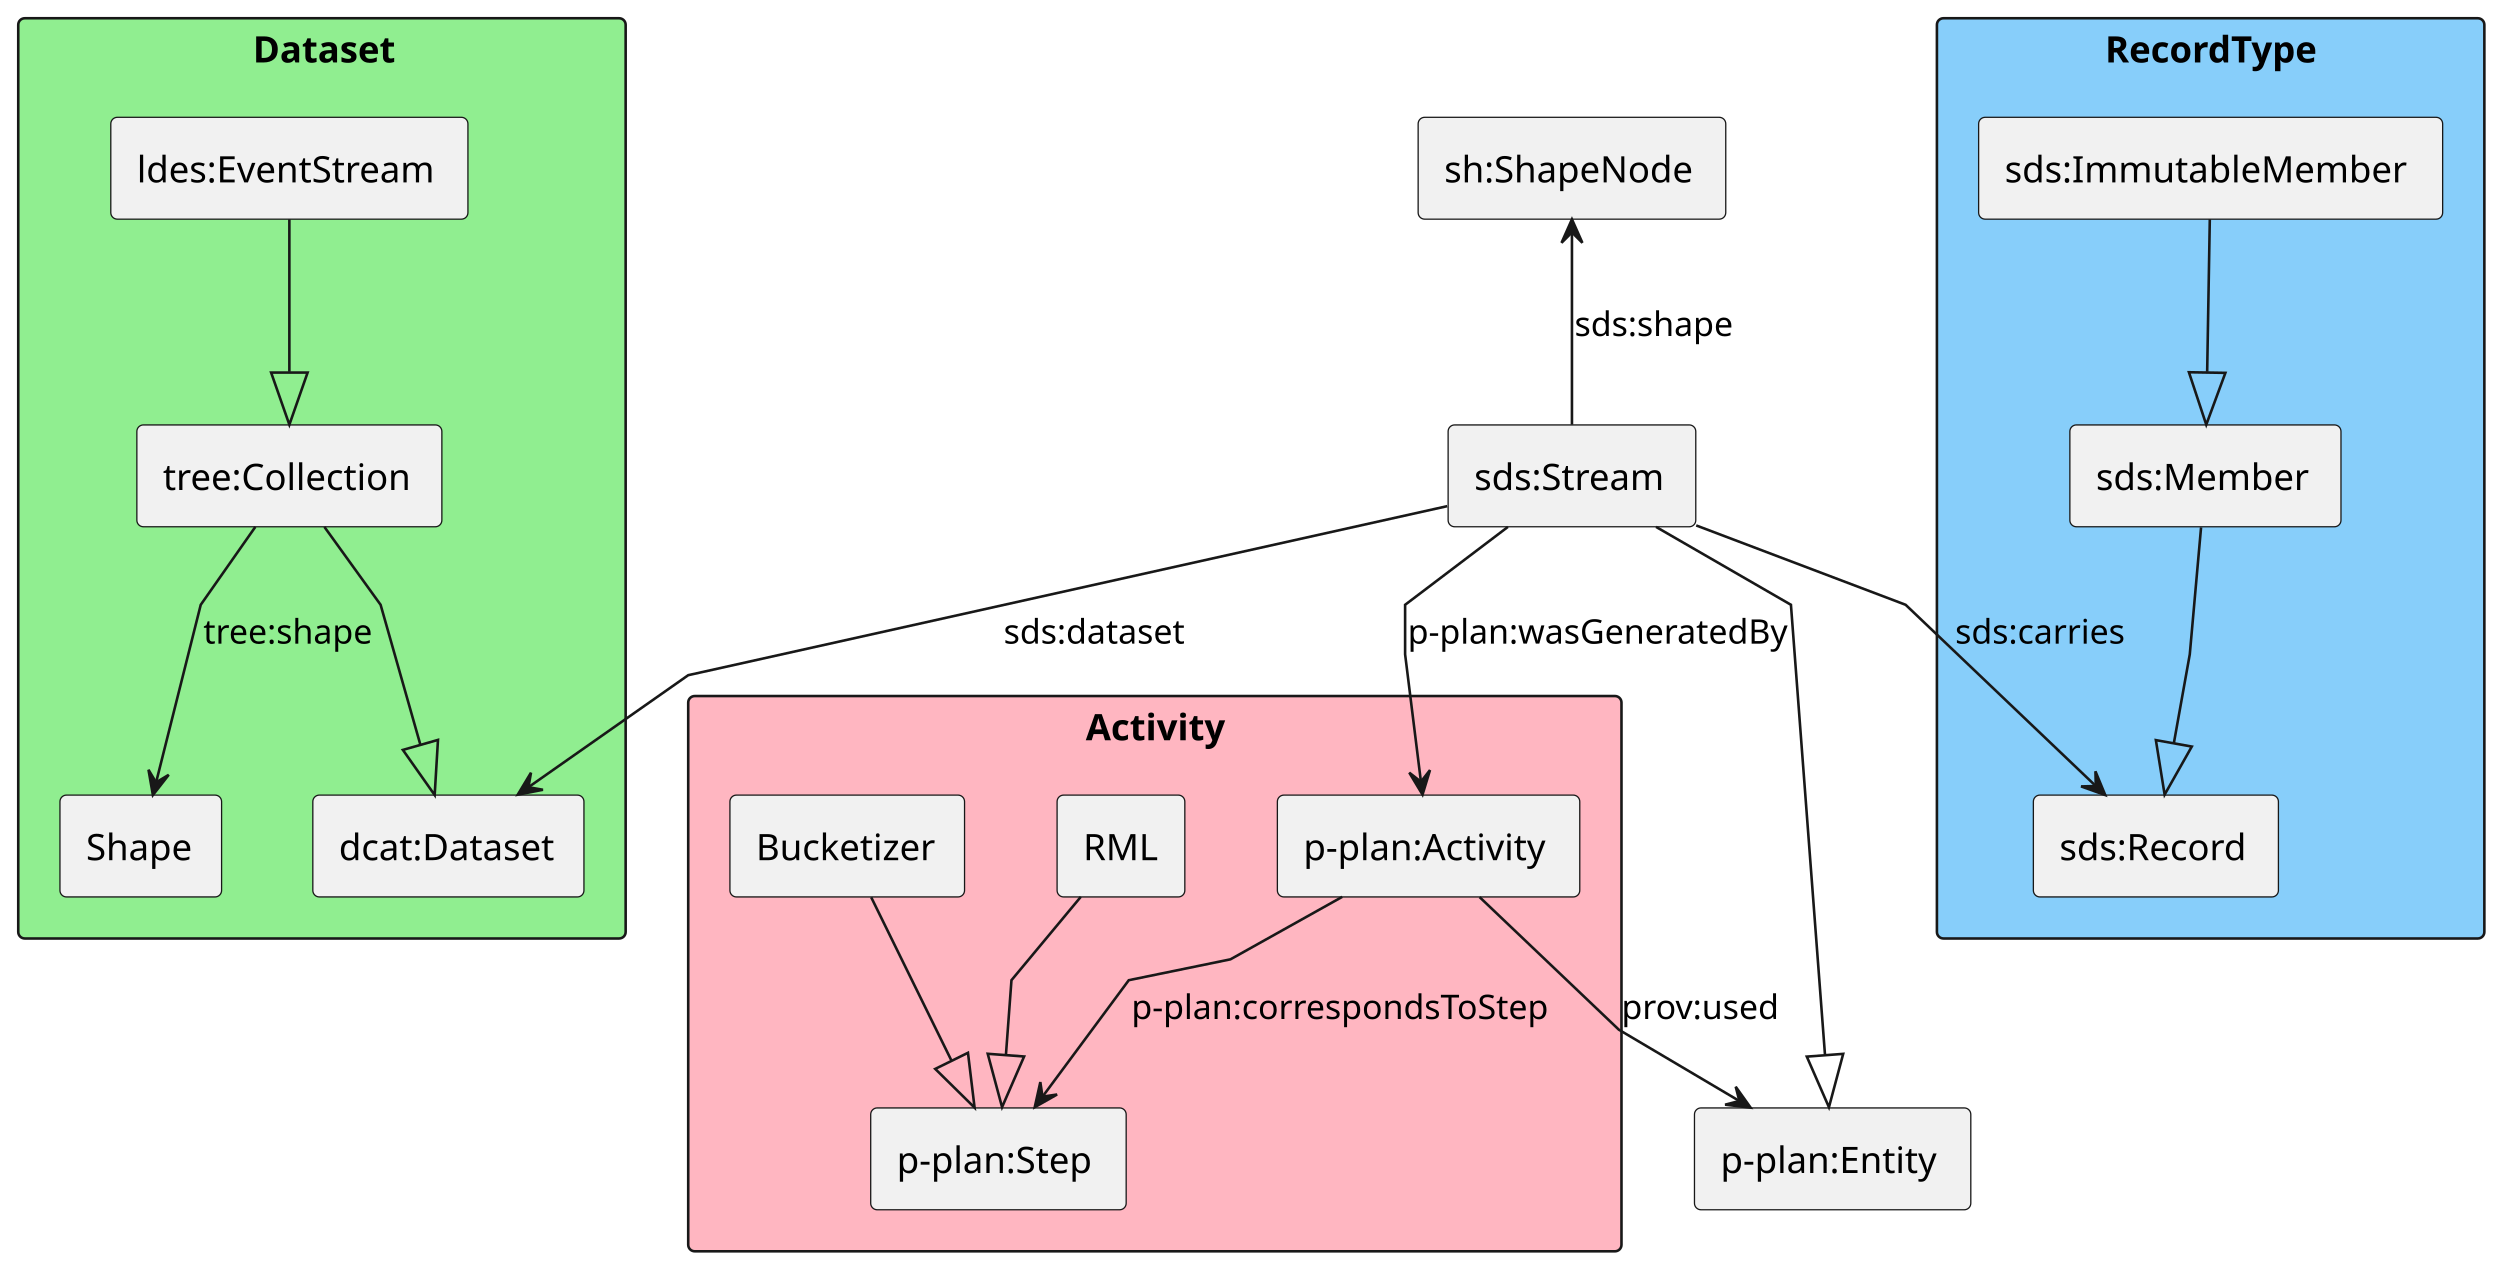
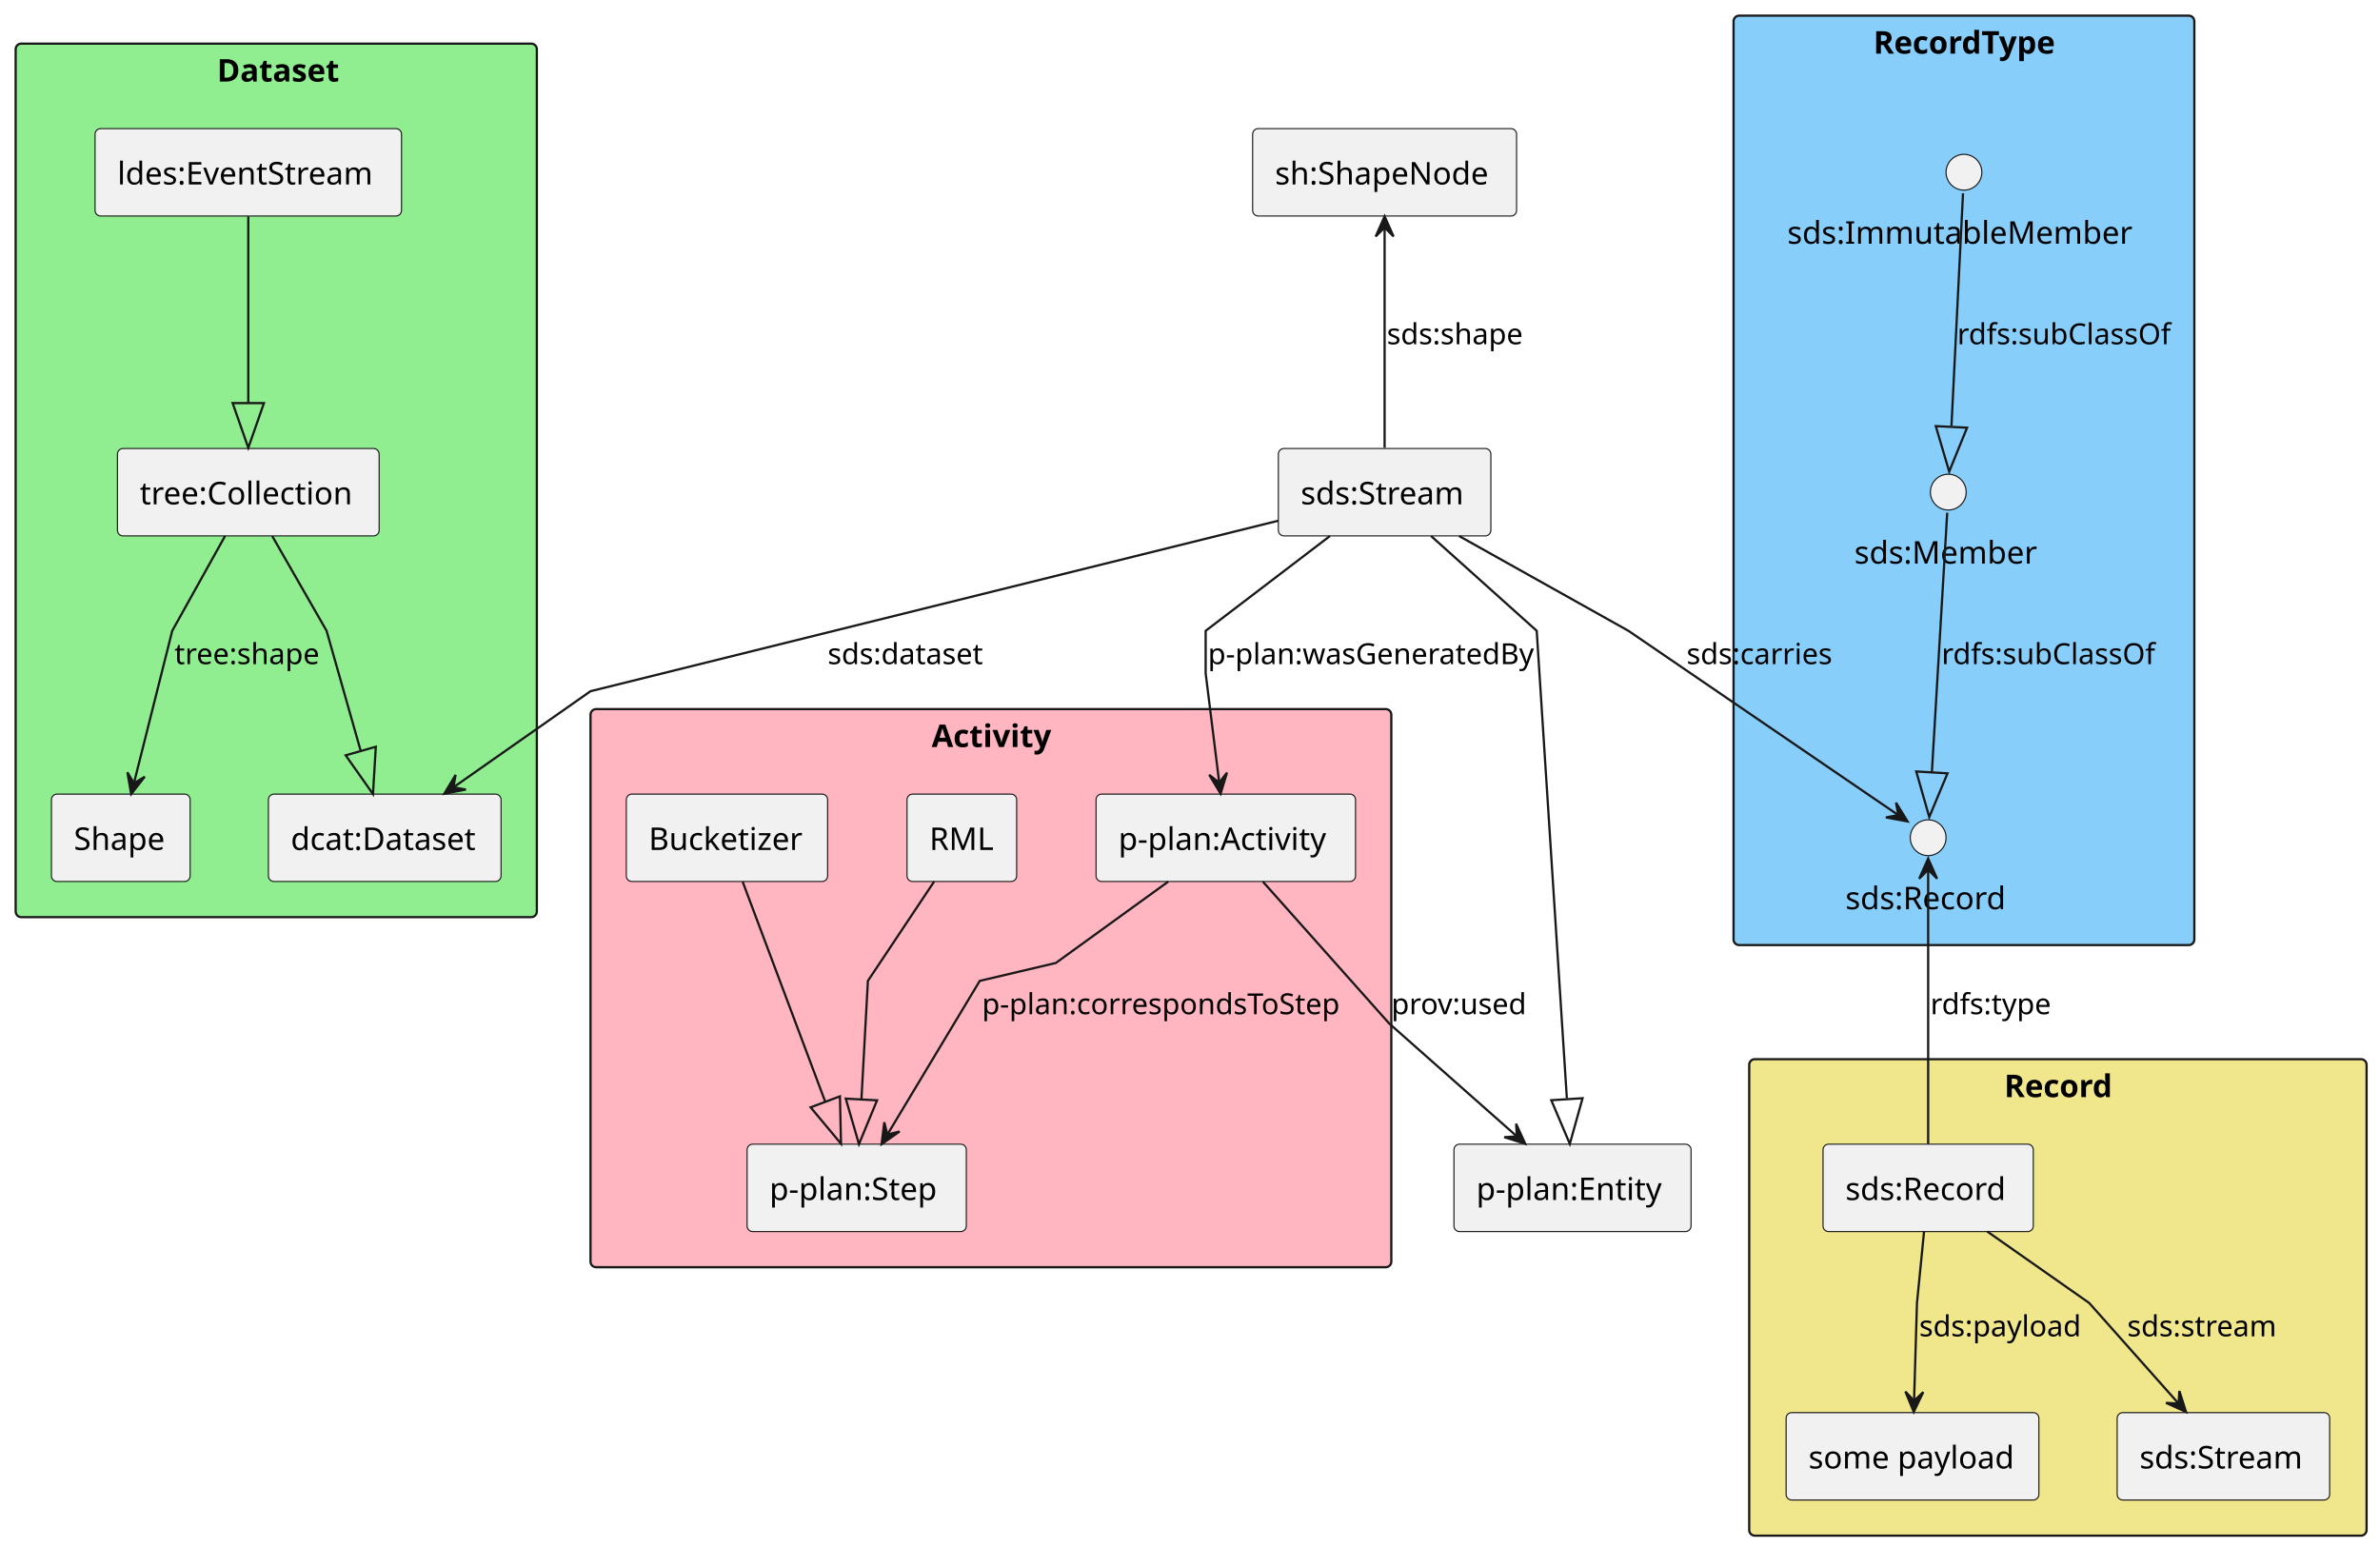
- <svg xmlns="http://www.w3.org/2000/svg" contentStyleType="text/css" height="486px" preserveAspectRatio="none" style="width:959px;height:486px;background:#FFFFFF;" version="1.1" viewBox="0 0 959 486" width="959px" zoomAndPan="magnify">
+ <svg xmlns="http://www.w3.org/2000/svg" contentStyleType="text/css" height="692px" preserveAspectRatio="none" style="width:1064px;height:692px;background:#00000000;" version="1.1" viewBox="0 0 1064 692" width="1064px" zoomAndPan="magnify">
  <defs />
  <g>
    <g id="cluster_Dataset">
-       <rect fill="#90EE90" height="353" rx="2.5" ry="2.5" style="stroke:#181818;stroke-width:1.0;" width="233" x="7" y="7" />
-       <text fill="#000000" font-family="sans-serif" font-size="14" font-weight="bold" lengthAdjust="spacing" textLength="53" x="97" y="23.966">Dataset</text>
+       <rect fill="#90EE90" height="390.5" rx="2.5" ry="2.5" style="stroke:#181818;stroke-width:1.0;" width="233" x="7" y="19.5" />
+       <text fill="#000000" font-family="sans-serif" font-size="14" font-weight="bold" lengthAdjust="spacing" textLength="53" x="97" y="36.466">Dataset</text>
    </g>
    <g id="cluster_Activity">
-       <rect fill="#FFB6C1" height="213" rx="2.5" ry="2.5" style="stroke:#181818;stroke-width:1.0;" width="358" x="264" y="267" />
-       <text fill="#000000" font-family="sans-serif" font-size="14" font-weight="bold" lengthAdjust="spacing" textLength="53" x="416.5" y="283.966">Activity</text>
+       <rect fill="#FFB6C1" height="249.5" rx="2.5" ry="2.5" style="stroke:#181818;stroke-width:1.0;" width="358" x="264" y="317" />
+       <text fill="#000000" font-family="sans-serif" font-size="14" font-weight="bold" lengthAdjust="spacing" textLength="53" x="416.5" y="333.966">Activity</text>
    </g>
    <g id="cluster_RecordType">
-       <rect fill="#87CEFA" height="353" rx="2.5" ry="2.5" style="stroke:#181818;stroke-width:1.0;" width="210" x="743" y="7" />
-       <text fill="#000000" font-family="sans-serif" font-size="14" font-weight="bold" lengthAdjust="spacing" textLength="81" x="807.5" y="23.966">RecordType</text>
+       <rect fill="#87CEFA" height="415.5" rx="2.5" ry="2.5" style="stroke:#181818;stroke-width:1.0;" width="206" x="775" y="7" />
+       <text fill="#000000" font-family="sans-serif" font-size="14" font-weight="bold" lengthAdjust="spacing" textLength="81" x="837.5" y="23.966">RecordType</text>
+     </g>
+     <g id="cluster_Record">
+       <rect fill="#F0E68C" height="213" rx="2.5" ry="2.5" style="stroke:#181818;stroke-width:1.0;" width="276" x="782" y="473.5" />
+       <text fill="#000000" font-family="sans-serif" font-size="14" font-weight="bold" lengthAdjust="spacing" textLength="48" x="896" y="490.466">Record</text>
    </g>
    <g id="elem_ldes">
-       <rect fill="#F1F1F1" height="39.068" rx="2.5" ry="2.5" style="stroke:#181818;stroke-width:0.5;" width="137" x="42.5" y="45" />
-       <text fill="#000000" font-family="sans-serif" font-size="14" lengthAdjust="spacing" textLength="117" x="52.5" y="69.966">ldes:EventStream</text>
+       <rect fill="#F1F1F1" height="39.068" rx="2.5" ry="2.5" style="stroke:#181818;stroke-width:0.5;" width="137" x="42.5" y="57.5" />
+       <text fill="#000000" font-family="sans-serif" font-size="14" lengthAdjust="spacing" textLength="117" x="52.5" y="82.466">ldes:EventStream</text>
    </g>
    <g id="elem_tree">
-       <rect fill="#F1F1F1" height="39.068" rx="2.5" ry="2.5" style="stroke:#181818;stroke-width:0.5;" width="117" x="52.5" y="163" />
-       <text fill="#000000" font-family="sans-serif" font-size="14" lengthAdjust="spacing" textLength="97" x="62.5" y="187.966">tree:Collection</text>
+       <rect fill="#F1F1F1" height="39.068" rx="2.5" ry="2.5" style="stroke:#181818;stroke-width:0.5;" width="117" x="52.5" y="200.5" />
+       <text fill="#000000" font-family="sans-serif" font-size="14" lengthAdjust="spacing" textLength="97" x="62.5" y="225.466">tree:Collection</text>
    </g>
    <g id="elem_sh">
-       <rect fill="#F1F1F1" height="39.068" rx="2.5" ry="2.5" style="stroke:#181818;stroke-width:0.5;" width="62" x="23" y="305" />
-       <text fill="#000000" font-family="sans-serif" font-size="14" lengthAdjust="spacing" textLength="42" x="33" y="329.966">Shape</text>
+       <rect fill="#F1F1F1" height="39.068" rx="2.5" ry="2.5" style="stroke:#181818;stroke-width:0.5;" width="62" x="23" y="355" />
+       <text fill="#000000" font-family="sans-serif" font-size="14" lengthAdjust="spacing" textLength="42" x="33" y="379.966">Shape</text>
    </g>
    <g id="elem_ds">
-       <rect fill="#F1F1F1" height="39.068" rx="2.5" ry="2.5" style="stroke:#181818;stroke-width:0.5;" width="104" x="120" y="305" />
-       <text fill="#000000" font-family="sans-serif" font-size="14" lengthAdjust="spacing" textLength="84" x="130" y="329.966">dcat:Dataset</text>
+       <rect fill="#F1F1F1" height="39.068" rx="2.5" ry="2.5" style="stroke:#181818;stroke-width:0.5;" width="104" x="120" y="355" />
+       <text fill="#000000" font-family="sans-serif" font-size="14" lengthAdjust="spacing" textLength="84" x="130" y="379.966">dcat:Dataset</text>
    </g>
    <g id="elem_act">
-       <rect fill="#F1F1F1" height="39.068" rx="2.5" ry="2.5" style="stroke:#181818;stroke-width:0.5;" width="116" x="490" y="305" />
-       <text fill="#000000" font-family="sans-serif" font-size="14" lengthAdjust="spacing" textLength="96" x="500" y="329.966">p-plan:Activity</text>
+       <rect fill="#F1F1F1" height="39.068" rx="2.5" ry="2.5" style="stroke:#181818;stroke-width:0.5;" width="116" x="490" y="355" />
+       <text fill="#000000" font-family="sans-serif" font-size="14" lengthAdjust="spacing" textLength="96" x="500" y="379.966">p-plan:Activity</text>
    </g>
    <g id="elem_RML">
-       <rect fill="#F1F1F1" height="39.068" rx="2.5" ry="2.5" style="stroke:#181818;stroke-width:0.5;" width="49" x="405.5" y="305" />
-       <text fill="#000000" font-family="sans-serif" font-size="14" lengthAdjust="spacing" textLength="29" x="415.5" y="329.966">RML</text>
+       <rect fill="#F1F1F1" height="39.068" rx="2.5" ry="2.5" style="stroke:#181818;stroke-width:0.5;" width="49" x="405.5" y="355" />
+       <text fill="#000000" font-family="sans-serif" font-size="14" lengthAdjust="spacing" textLength="29" x="415.5" y="379.966">RML</text>
    </g>
    <g id="elem_Bucketizer">
-       <rect fill="#F1F1F1" height="39.068" rx="2.5" ry="2.5" style="stroke:#181818;stroke-width:0.5;" width="90" x="280" y="305" />
-       <text fill="#000000" font-family="sans-serif" font-size="14" lengthAdjust="spacing" textLength="70" x="290" y="329.966">Bucketizer</text>
+       <rect fill="#F1F1F1" height="39.068" rx="2.5" ry="2.5" style="stroke:#181818;stroke-width:0.5;" width="90" x="280" y="355" />
+       <text fill="#000000" font-family="sans-serif" font-size="14" lengthAdjust="spacing" textLength="70" x="290" y="379.966">Bucketizer</text>
    </g>
    <g id="elem_step">
-       <rect fill="#F1F1F1" height="39.068" rx="2.5" ry="2.5" style="stroke:#181818;stroke-width:0.5;" width="98" x="334" y="425" />
-       <text fill="#000000" font-family="sans-serif" font-size="14" lengthAdjust="spacing" textLength="78" x="344" y="449.966">p-plan:Step</text>
+       <rect fill="#F1F1F1" height="39.068" rx="2.5" ry="2.5" style="stroke:#181818;stroke-width:0.5;" width="98" x="334" y="511.5" />
+       <text fill="#000000" font-family="sans-serif" font-size="14" lengthAdjust="spacing" textLength="78" x="344" y="536.466">p-plan:Step</text>
    </g>
    <g id="elem_imm">
-       <rect fill="#F1F1F1" height="39.068" rx="2.5" ry="2.5" style="stroke:#181818;stroke-width:0.5;" width="178" x="759" y="45" />
-       <text fill="#000000" font-family="sans-serif" font-size="14" lengthAdjust="spacing" textLength="158" x="769" y="69.966">sds:ImmutableMember</text>
+       <ellipse cx="878" cy="77" fill="#F1F1F1" rx="8" ry="8" style="stroke:#181818;stroke-width:0.5;" />
+       <text fill="#000000" font-family="sans-serif" font-size="14" lengthAdjust="spacing" textLength="158" x="799" y="108.966">sds:ImmutableMember</text>
    </g>
    <g id="elem_mem">
-       <rect fill="#F1F1F1" height="39.068" rx="2.5" ry="2.5" style="stroke:#181818;stroke-width:0.5;" width="104" x="794" y="163" />
-       <text fill="#000000" font-family="sans-serif" font-size="14" lengthAdjust="spacing" textLength="84" x="804" y="187.966">sds:Member</text>
+       <ellipse cx="871" cy="220" fill="#F1F1F1" rx="8" ry="8" style="stroke:#181818;stroke-width:0.5;" />
+       <text fill="#000000" font-family="sans-serif" font-size="14" lengthAdjust="spacing" textLength="84" x="829" y="251.966">sds:Member</text>
    </g>
    <g id="elem_rec">
-       <rect fill="#F1F1F1" height="39.068" rx="2.5" ry="2.5" style="stroke:#181818;stroke-width:0.5;" width="94" x="780" y="305" />
-       <text fill="#000000" font-family="sans-serif" font-size="14" lengthAdjust="spacing" textLength="74" x="790" y="329.966">sds:Record</text>
+       <ellipse cx="862" cy="374.5" fill="#F1F1F1" rx="8" ry="8" style="stroke:#181818;stroke-width:0.5;" />
+       <text fill="#000000" font-family="sans-serif" font-size="14" lengthAdjust="spacing" textLength="74" x="825" y="406.466">sds:Record</text>
+     </g>
+     <g id="elem_r">
+       <rect fill="#F1F1F1" height="39.068" rx="2.5" ry="2.5" style="stroke:#181818;stroke-width:0.5;" width="94" x="815" y="511.5" />
+       <text fill="#000000" font-family="sans-serif" font-size="14" lengthAdjust="spacing" textLength="74" x="825" y="536.466">sds:Record</text>
+     </g>
+     <g id="elem_payload">
+       <rect fill="#F1F1F1" height="39.068" rx="2.5" ry="2.5" style="stroke:#181818;stroke-width:0.5;" width="113" x="798.5" y="631.5" />
+       <text fill="#000000" font-family="sans-serif" font-size="14" lengthAdjust="spacing" textLength="93" x="808.5" y="656.466">some payload</text>
+     </g>
+     <g id="elem_str">
+       <rect fill="#F1F1F1" height="39.068" rx="2.5" ry="2.5" style="stroke:#181818;stroke-width:0.5;" width="95" x="946.5" y="631.5" />
+       <text fill="#000000" font-family="sans-serif" font-size="14" lengthAdjust="spacing" textLength="75" x="956.5" y="656.466">sds:Stream</text>
    </g>
    <g id="elem_stream">
-       <rect fill="#F1F1F1" height="39.068" rx="2.5" ry="2.5" style="stroke:#181818;stroke-width:0.5;" width="95" x="555.5" y="163" />
-       <text fill="#000000" font-family="sans-serif" font-size="14" lengthAdjust="spacing" textLength="75" x="565.5" y="187.966">sds:Stream</text>
+       <rect fill="#F1F1F1" height="39.068" rx="2.5" ry="2.5" style="stroke:#181818;stroke-width:0.5;" width="95" x="571.5" y="200.5" />
+       <text fill="#000000" font-family="sans-serif" font-size="14" lengthAdjust="spacing" textLength="75" x="581.5" y="225.466">sds:Stream</text>
    </g>
    <g id="elem_shNode">
-       <rect fill="#F1F1F1" height="39.068" rx="2.5" ry="2.5" style="stroke:#181818;stroke-width:0.5;" width="118" x="544" y="45" />
-       <text fill="#000000" font-family="sans-serif" font-size="14" lengthAdjust="spacing" textLength="98" x="554" y="69.966">sh:ShapeNode</text>
+       <rect fill="#F1F1F1" height="39.068" rx="2.5" ry="2.5" style="stroke:#181818;stroke-width:0.5;" width="118" x="560" y="57.5" />
+       <text fill="#000000" font-family="sans-serif" font-size="14" lengthAdjust="spacing" textLength="98" x="570" y="82.466">sh:ShapeNode</text>
    </g>
    <g id="elem_entity">
-       <rect fill="#F1F1F1" height="39.068" rx="2.5" ry="2.5" style="stroke:#181818;stroke-width:0.5;" width="106" x="650" y="425" />
-       <text fill="#000000" font-family="sans-serif" font-size="14" lengthAdjust="spacing" textLength="86" x="660" y="449.966">p-plan:Entity</text>
+       <rect fill="#F1F1F1" height="39.068" rx="2.5" ry="2.5" style="stroke:#181818;stroke-width:0.5;" width="106" x="650" y="511.5" />
+       <text fill="#000000" font-family="sans-serif" font-size="14" lengthAdjust="spacing" textLength="86" x="660" y="536.466">p-plan:Entity</text>
    </g>
    <g id="link_ldes_tree">
-       <path d="M111,84.14 C111,99.87 111,122.9 111,142.62 " fill="none" id="ldes-to-tree" style="stroke:#181818;stroke-width:1.0;" />
-       <polygon fill="none" points="118,142.91,111,162.91,104,142.91,118,142.91" style="stroke:#181818;stroke-width:1.0;" />
+       <path d="M111,96.72 C111,117.9 111,152.96 111,180.12 " fill="none" id="ldes-to-tree" style="stroke:#181818;stroke-width:1.0;" />
+       <polygon fill="none" points="118,180.2,111,200.2,104,180.2,118,180.2" style="stroke:#181818;stroke-width:1.0;" />
    </g>
    <g id="link_tree_sh">
-       <path d="M97.95,202.11 C88.36,215.79 77,232 77,232 C77,232 66.7,272.99 59.88,300.1 " fill="none" id="tree-to-sh" style="stroke:#181818;stroke-width:1.0;" />
-       <polygon fill="#181818" points="58.65,304.98,64.719,297.223,59.866,300.13,56.959,295.277,58.65,304.98" style="stroke:#181818;stroke-width:1.0;" />
-       <text fill="#000000" font-family="sans-serif" font-size="13" lengthAdjust="spacing" textLength="63" x="78" y="246.897">tree:shape</text>
+       <path d="M100.61,239.63 C90.62,257.57 77,282 77,282 C77,282 66.7,322.99 59.88,350.1 " fill="none" id="tree-to-sh" style="stroke:#181818;stroke-width:1.0;" />
+       <polygon fill="#181818" points="58.65,354.98,64.719,347.223,59.866,350.13,56.959,345.277,58.65,354.98" style="stroke:#181818;stroke-width:1.0;" />
+       <text fill="#000000" font-family="sans-serif" font-size="13" lengthAdjust="spacing" textLength="63" x="78" y="296.897">tree:shape</text>
    </g>
    <g id="link_tree_ds">
-       <path d="M124.43,202.11 C134.3,215.79 146,232 146,232 C146,232 154.1,260.51 161.26,285.7 " fill="none" id="tree-to-ds" style="stroke:#181818;stroke-width:1.0;" />
-       <polygon fill="none" points="168.01,283.83,166.74,304.98,154.54,287.66,168.01,283.83" style="stroke:#181818;stroke-width:1.0;" />
+       <path d="M121.69,239.63 C131.98,257.57 146,282 146,282 C146,282 154.1,310.51 161.26,335.7 " fill="none" id="tree-to-ds" style="stroke:#181818;stroke-width:1.0;" />
+       <polygon fill="none" points="168.01,333.83,166.74,354.98,154.54,337.66,168.01,333.83" style="stroke:#181818;stroke-width:1.0;" />
    </g>
    <g id="link_shNode_stream">
-       <path d="M603,89.17 C603,110.98 603,142.89 603,162.91 " fill="none" id="shNode-backto-stream" style="stroke:#181818;stroke-width:1.0;" />
-       <polygon fill="#181818" points="603,84.14,599,93.14,603,89.14,607,93.14,603,84.14" style="stroke:#181818;stroke-width:1.0;" />
-       <text fill="#000000" font-family="sans-serif" font-size="13" lengthAdjust="spacing" textLength="59" x="604" y="128.897">sds:shape</text>
+       <path d="M619,102.03 C619,129.79 619,174.88 619,200.2 " fill="none" id="shNode-backto-stream" style="stroke:#181818;stroke-width:1.0;" />
+       <polygon fill="#181818" points="619,96.72,615,105.72,619,101.72,623,105.72,619,96.72" style="stroke:#181818;stroke-width:1.0;" />
+       <text fill="#000000" font-family="sans-serif" font-size="13" lengthAdjust="spacing" textLength="59" x="620" y="153.897">sds:shape</text>
    </g>
    <g id="link_stream_entity">
-       <path d="M635.24,202.11 C658.92,215.79 687,232 687,232 C687,232 695.42,343.33 700.05,404.44 " fill="none" id="stream-to-entity" style="stroke:#181818;stroke-width:1.0;" />
-       <polygon fill="none" points="707.05,404.26,701.58,424.73,693.09,405.32,707.05,404.26" style="stroke:#181818;stroke-width:1.0;" />
+       <path d="M639.77,239.63 C659.77,257.57 687,282 687,282 C687,282 695.98,421.19 700.48,491.01 " fill="none" id="stream-to-entity" style="stroke:#181818;stroke-width:1.0;" />
+       <polygon fill="none" points="707.5,490.95,701.8,511.36,693.52,491.85,707.5,490.95" style="stroke:#181818;stroke-width:1.0;" />
    </g>
    <g id="link_stream_act">
-       <path d="M578.44,202.11 C560.39,215.79 539,232 539,232 C539,232 539,251 539,251 C539,251 542.41,278.49 545.04,299.62 " fill="none" id="stream-to-act" style="stroke:#181818;stroke-width:1.0;" />
-       <polygon fill="#181818" points="545.68,304.83,548.543,295.406,545.065,299.868,540.604,296.39,545.68,304.83" style="stroke:#181818;stroke-width:1.0;" />
-       <text fill="#000000" font-family="sans-serif" font-size="13" lengthAdjust="spacing" textLength="142" x="540" y="246.897">p-plan:wasGeneratedBy</text>
+       <path d="M594.56,239.63 C571.04,257.57 539,282 539,282 C539,282 539,301 539,301 C539,301 542.41,328.49 545.04,349.62 " fill="none" id="stream-to-act" style="stroke:#181818;stroke-width:1.0;" />
+       <polygon fill="#181818" points="545.68,354.83,548.543,345.406,545.065,349.868,540.604,346.39,545.68,354.83" style="stroke:#181818;stroke-width:1.0;" />
+       <text fill="#000000" font-family="sans-serif" font-size="13" lengthAdjust="spacing" textLength="142" x="540" y="296.897">p-plan:wasGeneratedBy</text>
    </g>
    <g id="link_stream_rec">
-       <path d="M650.66,201.56 C687.05,215.35 731,232 731,232 C731,232 775.44,274.36 803.85,301.43 " fill="none" id="stream-to-rec" style="stroke:#181818;stroke-width:1.0;" />
-       <polygon fill="#181818" points="807.57,304.98,803.812,295.876,803.95,301.531,798.294,301.669,807.57,304.98" style="stroke:#181818;stroke-width:1.0;" />
-       <text fill="#000000" font-family="sans-serif" font-size="13" lengthAdjust="spacing" textLength="62" x="750" y="246.897">sds:carries</text>
+       <path d="M652.3,239.63 C684.35,257.57 728,282 728,282 C728,282 814.57,341.11 848.54,364.31 " fill="none" id="stream-to-rec" style="stroke:#181818;stroke-width:1.0;" />
+       <polygon fill="#181818" points="852.79,367.21,847.626,358.823,848.665,364.384,843.105,365.423,852.79,367.21" style="stroke:#181818;stroke-width:1.0;" />
+       <text fill="#000000" font-family="sans-serif" font-size="13" lengthAdjust="spacing" textLength="62" x="754" y="296.897">sds:carries</text>
    </g>
    <g id="link_stream_ds">
-       <path d="M555.15,194.16 C461.7,214.97 264,259 264,259 C264,259 229.56,283.14 202.83,301.89 " fill="none" id="stream-to-ds" style="stroke:#181818;stroke-width:1.0;" />
-       <polygon fill="#181818" points="198.61,304.84,208.276,302.954,202.706,301.972,203.687,296.401,198.61,304.84" style="stroke:#181818;stroke-width:1.0;" />
-       <text fill="#000000" font-family="sans-serif" font-size="13" lengthAdjust="spacing" textLength="68" x="385" y="246.897">sds:dataset</text>
+       <path d="M571.49,232.78 C474.76,256.76 264,309 264,309 C264,309 229.56,333.14 202.83,351.89 " fill="none" id="stream-to-ds" style="stroke:#181818;stroke-width:1.0;" />
+       <polygon fill="#181818" points="198.61,354.84,208.276,352.954,202.706,351.972,203.687,346.401,198.61,354.84" style="stroke:#181818;stroke-width:1.0;" />
+       <text fill="#000000" font-family="sans-serif" font-size="13" lengthAdjust="spacing" textLength="68" x="370" y="296.897">sds:dataset</text>
    </g>
    <g id="link_RML_step">
-       <path d="M414.6,344.02 C402.61,358.43 388,376 388,376 C388,376 386.99,389.58 385.88,404.55 " fill="none" id="RML-to-step" style="stroke:#181818;stroke-width:1.0;" />
-       <polygon fill="none" points="392.85,405.27,384.39,424.7,378.89,404.23,392.85,405.27" style="stroke:#181818;stroke-width:1.0;" />
+       <path d="M417.63,394.06 C405.24,412.64 388,438.5 388,438.5 C388,438.5 386.47,466.45 385.11,491.45 " fill="none" id="RML-to-step" style="stroke:#181818;stroke-width:1.0;" />
+       <polygon fill="none" points="392.09,491.9,384.01,511.48,378.11,491.13,392.09,491.9" style="stroke:#181818;stroke-width:1.0;" />
    </g>
    <g id="link_Bucketizer_step">
-       <path d="M334.19,344.2 C342.42,360.94 354.73,385.98 364.92,406.73 " fill="none" id="Bucketizer-to-step" style="stroke:#181818;stroke-width:1.0;" />
-       <polygon fill="none" points="371.31,403.85,373.85,424.89,358.75,410.03,371.31,403.85" style="stroke:#181818;stroke-width:1.0;" />
+       <path d="M332,394.14 C341.1,418.38 357.21,461.31 368.9,492.44 " fill="none" id="Bucketizer-to-step" style="stroke:#181818;stroke-width:1.0;" />
+       <polygon fill="none" points="375.5,490.11,375.98,511.3,362.4,495.03,375.5,490.11" style="stroke:#181818;stroke-width:1.0;" />
    </g>
    <g id="link_act_entity">
-       <path d="M567.56,344.12 C589.19,364.71 621,395 621,395 C621,395 645.09,409.25 667.15,422.3 " fill="none" id="act-to-entity" style="stroke:#181818;stroke-width:1.0;" />
-       <polygon fill="#181818" points="671.53,424.89,665.819,416.866,667.226,422.345,661.747,423.752,671.53,424.89" style="stroke:#181818;stroke-width:1.0;" />
-       <text fill="#000000" font-family="sans-serif" font-size="13" lengthAdjust="spacing" textLength="60" x="622" y="390.897">prov:used</text>
+       <path d="M564.56,394.11 C586.1,418.3 621,457.5 621,457.5 C621,457.5 653.97,486.65 678.09,507.98 " fill="none" id="act-to-entity" style="stroke:#181818;stroke-width:1.0;" />
+       <polygon fill="#181818" points="681.88,511.33,677.794,502.369,678.137,508.015,672.49,508.358,681.88,511.33" style="stroke:#181818;stroke-width:1.0;" />
+       <text fill="#000000" font-family="sans-serif" font-size="13" lengthAdjust="spacing" textLength="60" x="622" y="453.397">prov:used</text>
    </g>
    <g id="link_act_step">
-       <path d="M514.89,344.02 C494.41,355.47 472,368 472,368 C472,368 433,376 433,376 C433,376 414.61,400.83 400.14,420.37 " fill="none" id="act-to-step" style="stroke:#181818;stroke-width:1.0;" />
-       <polygon fill="#181818" points="396.93,424.7,405.5,419.846,399.905,420.681,399.07,415.086,396.93,424.7" style="stroke:#181818;stroke-width:1.0;" />
-       <text fill="#000000" font-family="sans-serif" font-size="13" lengthAdjust="spacing" textLength="158" x="434" y="390.897">p-plan:correspondsToStep</text>
+       <path d="M522.27,394.12 C500.22,410.08 472,430.5 472,430.5 C472,430.5 438,438.5 438,438.5 C438,438.5 413.16,479.83 396.87,506.93 " fill="none" id="act-to-step" style="stroke:#181818;stroke-width:1.0;" />
+       <polygon fill="#181818" points="394.13,511.48,402.19,505.82,396.702,507.192,395.33,501.705,394.13,511.48" style="stroke:#181818;stroke-width:1.0;" />
+       <text fill="#000000" font-family="sans-serif" font-size="13" lengthAdjust="spacing" textLength="158" x="439" y="453.397">p-plan:correspondsToStep</text>
    </g>
    <g id="link_imm_mem">
-       <path d="M847.68,84.14 C847.41,99.87 847.01,122.9 846.67,142.62 " fill="none" id="imm-to-mem" style="stroke:#181818;stroke-width:1.0;" />
-       <polygon fill="none" points="853.66,143.03,846.32,162.91,839.67,142.79,853.66,143.03" style="stroke:#181818;stroke-width:1.0;" />
+       <path d="M877.58,86.4 C876.59,106.43 874.04,157.77 872.42,190.37 " fill="none" id="imm-to-mem" style="stroke:#181818;stroke-width:1.0;" />
+       <polygon fill="none" points="879.39,191.19,871.41,210.82,865.41,190.5,879.39,191.19" style="stroke:#181818;stroke-width:1.0;" />
+       <text fill="#000000" font-family="sans-serif" font-size="13" lengthAdjust="spacing" textLength="92" x="875" y="153.897">rdfs:subClassOf</text>
    </g>
    <g id="link_mem_rec">
-       <path d="M844.33,202.3 C842.55,222.28 840,251 840,251 C840,251 837,267.71 833.89,285.09 " fill="none" id="mem-to-rec" style="stroke:#181818;stroke-width:1.0;" />
-       <polygon fill="none" points="840.77,286.38,830.35,304.83,826.99,283.91,840.77,286.38" style="stroke:#181818;stroke-width:1.0;" />
+       <path d="M870.52,229.2 C869.25,250.71 865.77,309.57 863.67,345.12 " fill="none" id="mem-to-rec" style="stroke:#181818;stroke-width:1.0;" />
+       <polygon fill="none" points="870.65,345.71,862.49,365.26,856.68,344.88,870.65,345.71" style="stroke:#181818;stroke-width:1.0;" />
+       <text fill="#000000" font-family="sans-serif" font-size="13" lengthAdjust="spacing" textLength="92" x="868" y="296.897">rdfs:subClassOf</text>
+     </g>
+     <g id="link_rec_r">
+       <path d="M862,388.83 C862,416.41 862,479.82 862,511.41 " fill="none" id="rec-backto-r" style="stroke:#181818;stroke-width:1.0;" />
+       <polygon fill="#181818" points="862,383.81,858,392.81,862,388.81,866,392.81,862,383.81" style="stroke:#181818;stroke-width:1.0;" />
+       <text fill="#000000" font-family="sans-serif" font-size="13" lengthAdjust="spacing" textLength="53" x="863" y="453.397">rdfs:type</text>
+     </g>
+     <g id="link_r_payload">
+       <path d="M860.17,550.52 C858.74,564.93 857,582.5 857,582.5 C857,582.5 856.29,606.5 855.71,625.88 " fill="none" id="r-to-payload" style="stroke:#181818;stroke-width:1.0;" />
+       <polygon fill="#181818" points="855.56,631.2,859.816,622.318,855.703,626.202,851.819,622.089,855.56,631.2" style="stroke:#181818;stroke-width:1.0;" />
+       <text fill="#000000" font-family="sans-serif" font-size="13" lengthAdjust="spacing" textLength="71" x="858" y="597.397">sds:payload</text>
+     </g>
+     <g id="link_r_str">
+       <path d="M888.4,550.52 C908.95,564.93 934,582.5 934,582.5 C934,582.5 956.44,607.75 973.87,627.36 " fill="none" id="r-to-str" style="stroke:#181818;stroke-width:1.0;" />
+       <polygon fill="#181818" points="977.29,631.2,974.3,621.816,973.968,627.463,968.321,627.131,977.29,631.2" style="stroke:#181818;stroke-width:1.0;" />
+       <text fill="#000000" font-family="sans-serif" font-size="13" lengthAdjust="spacing" textLength="65" x="951" y="597.397">sds:stream</text>
    </g>
  </g>
</svg>
